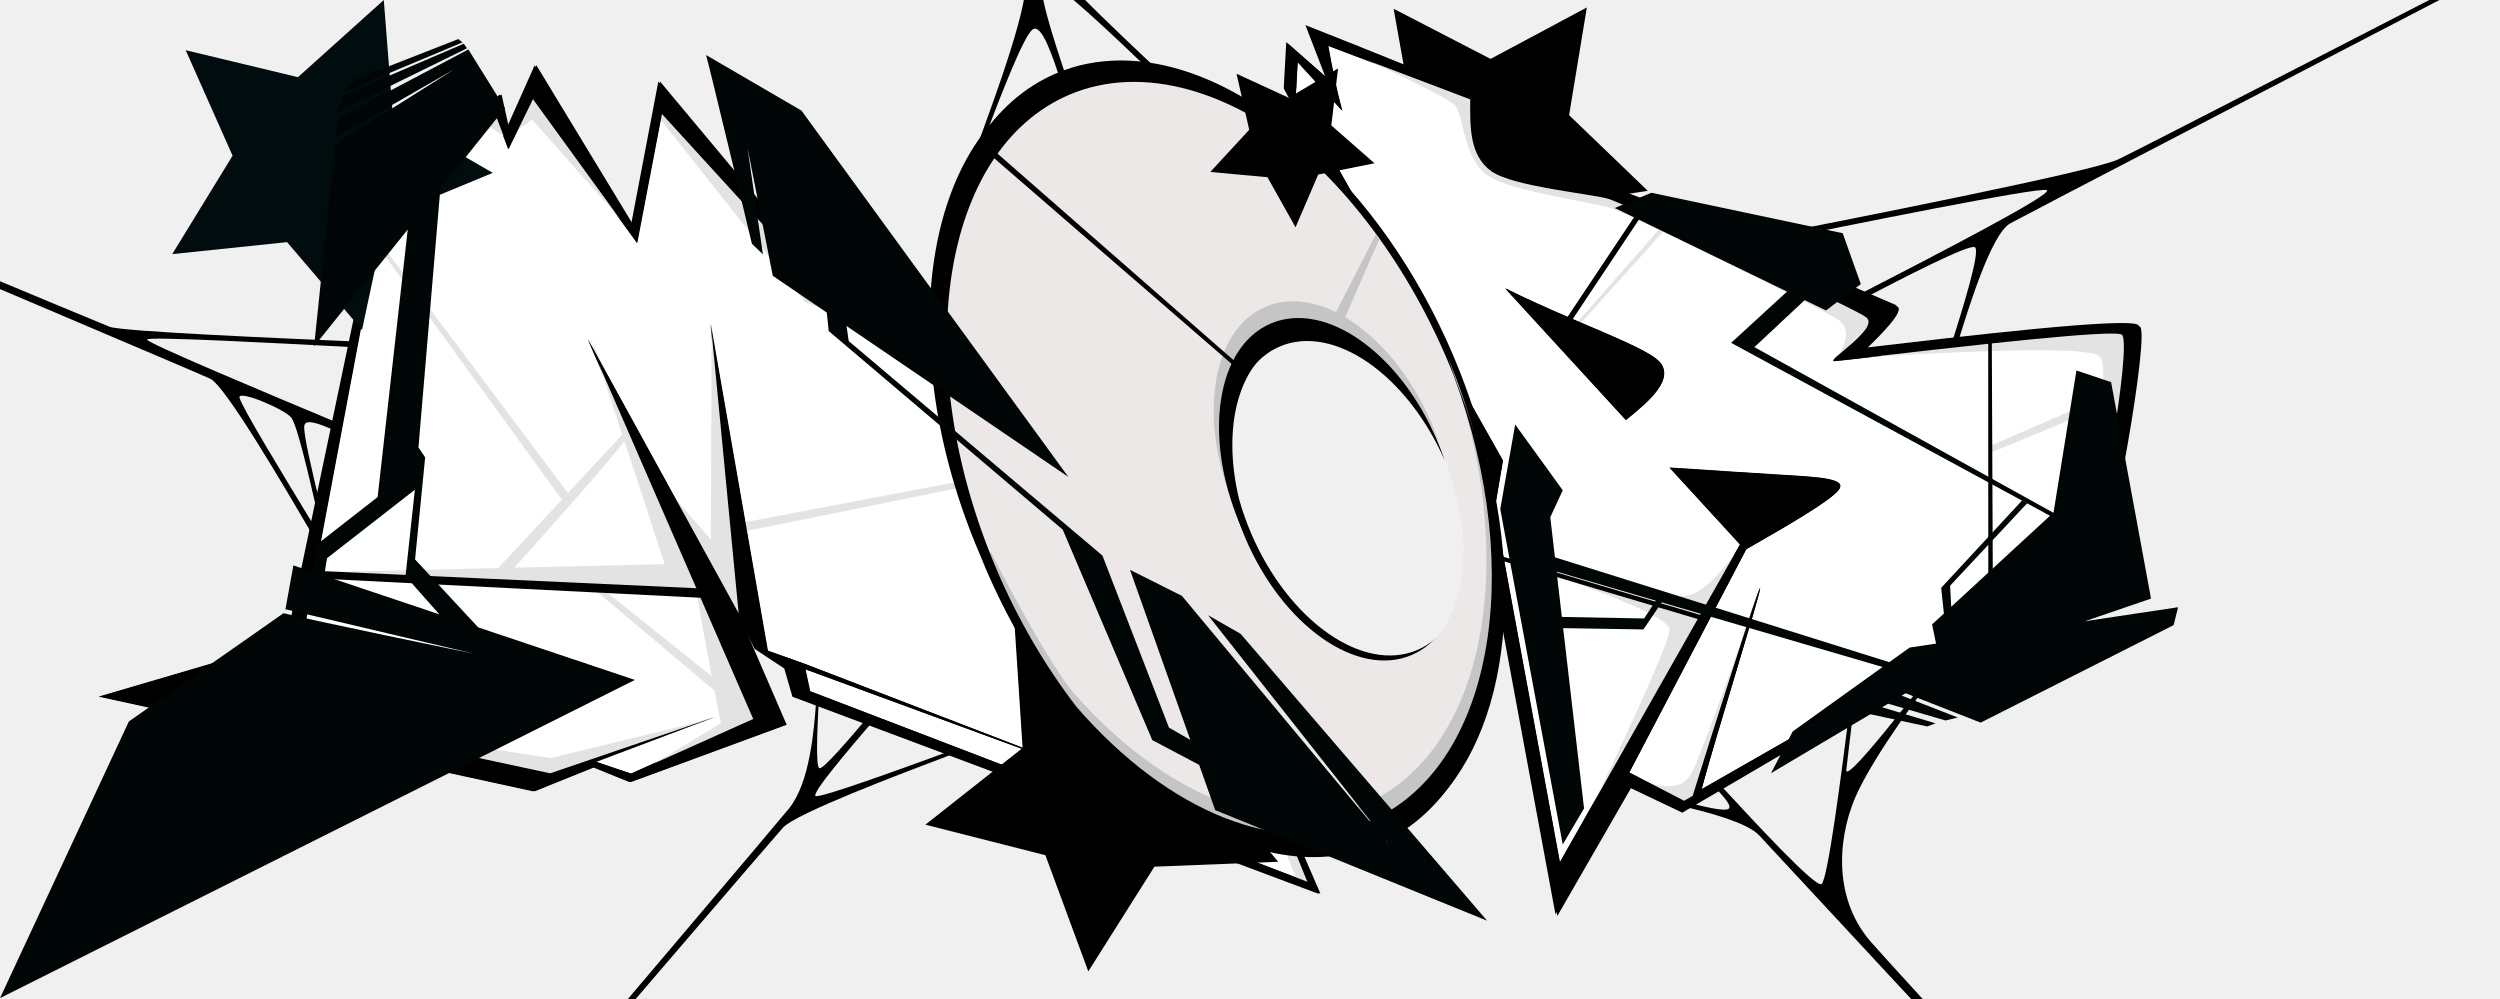
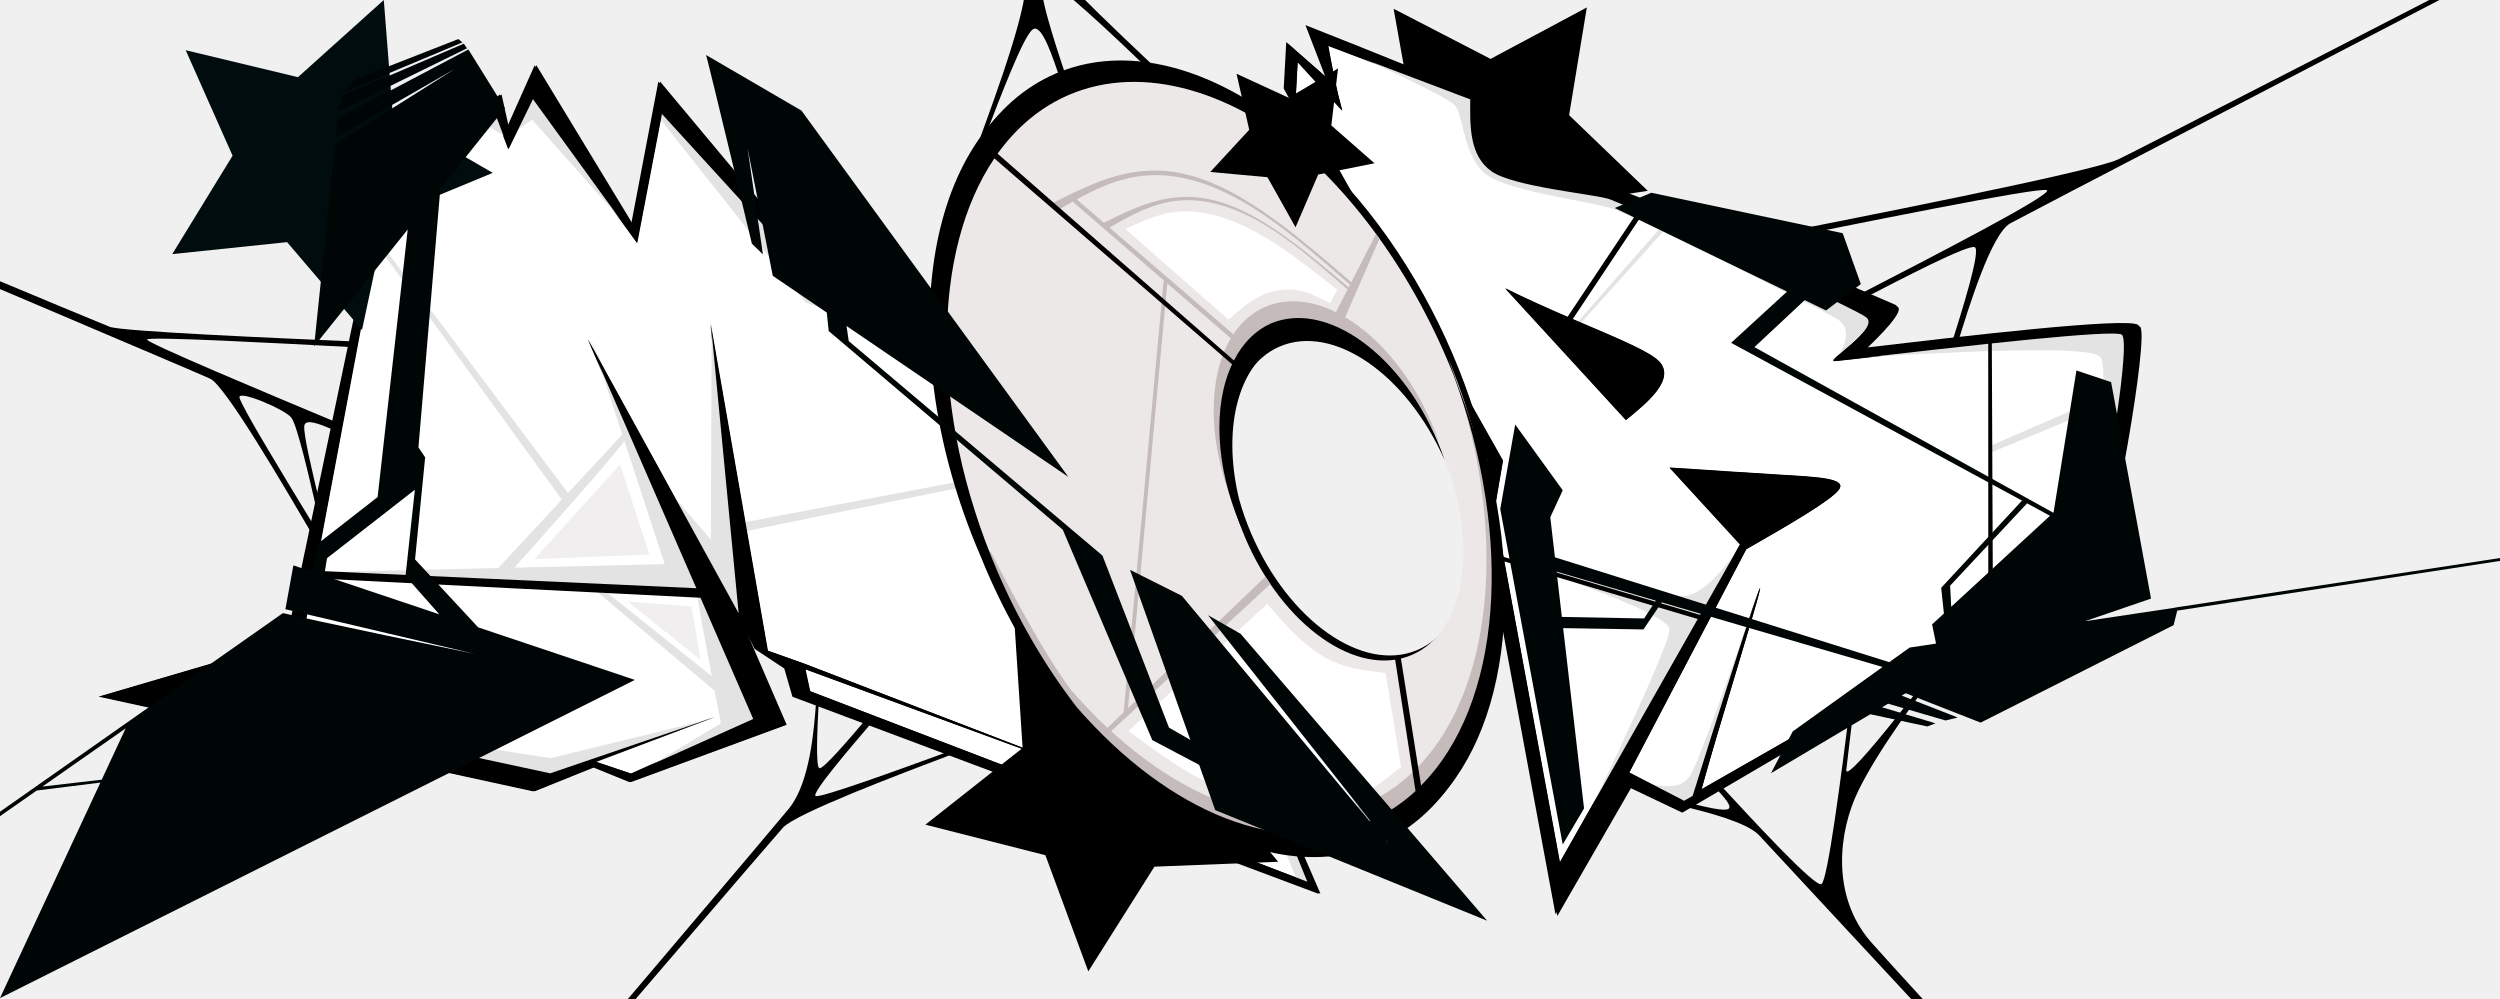
<svg xmlns="http://www.w3.org/2000/svg" width="1400.245" height="559.028" viewBox="0 0 370.482 147.909" version="1.1" id="svg5">
  <defs id="defs2" />
  <g id="letter_b_star" style="display:inline" transform="translate(0,-0.8535987)" type="layer">
    <path style="display:inline;fill:#000000;fill-opacity:1;stroke:none;stroke-opacity:1" id="path194095-7" transform="matrix(0.3956494,-0.04427716,0.04427716,0.3956494,46.76534,-36.06569)" d="m 388.113,140.028 33.791,22.563 37.743,-15.045 -11.017,39.109 25.972,31.247 -40.599,1.608 -21.692,34.356 -14.075,-38.116 -39.378,-10.014 31.901,-25.164 z" />
  </g>
  <g id="letter_b_shadow" style="display:inline" type="layer">
    <g id="g26254-5" transform="translate(-105.9193,128.5259)" style="display:inline;fill:#ffffff;fill-opacity:1;stroke:none" />
    <path id="path26873-2-5" style="display:inline;fill:#000000;fill-opacity:1;stroke:none;stroke-width:0.265px;stroke-linecap:butt;stroke-linejoin:miter;stroke-opacity:1" d="m 193.455,3.722 2.926,7.582 -5.768,-5.068 -0.376,6.877 30.18,55.105 -1.192,6.4 11.284,60.872 10.909,-18.94 7.611,3.625 c 21.096,-12.357 60.044,-35.171 61.831,-37.058 1.788,-1.887 7.418,-33.725 6.011,-34.955 -1.407,-1.23 -26.471,1.715 -40.662,3.383 1.989,-1.94 5.968,-5.818 4.644,-6.39 -1.324,-0.572 -37.488,-16.194 -42.27,-17.466 -2.636,-0.701 -6.299,-0.855 -9.797,-1.363 -0.126,-0.019 -0.247,-0.037 -0.372,-0.055 -2.712,-0.416 -5.3,-1.065 -7.196,-2.377 -4.419,-3.057 -2.259,-9.121 -2.894,-9.85 -0.635,-0.729 -16.268,-6.917 -24.869,-10.322 z" />
  </g>
  <g id="letter_b" style="display:inline" transform="translate(-58.19385,-25.78187)" type="layer">
    <g id="g26254" transform="translate(3.150499,-1.870462)" style="fill:#ffffff;fill-opacity:1;stroke:none">
      <path id="path16242" style="fill:#ffffff;fill-opacity:1;stroke:none;stroke-width:1px;stroke-linecap:butt;stroke-linejoin:miter;stroke-opacity:1" d="m 743.842,25.717 c 2.309,12.569 4.648,24.621 7.861,36.328 l -24.955,-27.211 -0.955,17.615 115.938,205.664 -4.646,27.158 36.527,197.799 100.922,-178.057 -39.432,-42.994 c 22.744,1.495 47.226,3.121 61.85,3.996 20.774,1.243 37.174,1.985 33.119,8.076 -4.055,6.091 -29.293,20.563 -52.055,33.615 l -65.549,125.113 30.699,15.885 c 1.402,-0.802 3.34,-1.917 4.779,-2.74 10.137,-32.801 38.369,-121.753 37.826,-116.207 -0.522,5.331 -24.293,80.997 -32.811,112.41 77.959,-44.592 201.37,-114.486 211.664,-125.361 10.852,-11.465 29.606,-124.812 23.732,-129.141 -5.874,-4.329 -156.326,14.668 -161.031,14.648 -4.706,-0.019 25.706,-18.284 17.803,-24.416 -7.903,-6.132 -135.109,-63.263 -143.787,-66.156 -8.678,-2.893 -53.866,-6.873 -66.102,-15.615 C 823.005,87.385 823.19,71.467 823.375,55.852 Z m 99.186,135.904 c 35.806,17.875 73.616,30.713 84.66,39.568 12.686,10.172 -5.247,24.53 -17.059,34.145 z" transform="matrix(0.2645833,0,0,0.2645833,55.04335,27.65233)" />
    </g>
    <path id="path6773" style="font-variation-settings:normal;display:inline;opacity:1;vector-effect:none;fill:#000000;fill-opacity:1;stroke:none;stroke-width:1px;stroke-linecap:butt;stroke-linejoin:miter;stroke-miterlimit:4;stroke-dasharray:none;stroke-dashoffset:0;stroke-opacity:1;-inkscape-stroke:none;stop-color:#000000;stop-opacity:1" d="m 1092.887,365.188 c 0,0 -3.285,1.209 -3.285,1.209 0,0 -56.756,75.383 -55.484,64.68 1.272,-10.702 2.303,-19.38 4.09,-34.421 0,0 -2.344,1.389 -2.344,1.389 -4.482,35.124 -12.145,95.17 -15.681,97.147 -3.535,1.978 -37.492,-34.789 -57.355,-56.296 0,0 -2.316,2.049 -2.316,2.049 4.906,5.288 9.886,10.657 7.567,12.112 -2.319,1.455 -12.078,-0.914 -21.692,-3.247 0,0 -2.383,2.107 -2.383,2.107 11.572,2.885 34.216,8.53 41.197,15.848 6.981,7.318 614.501,662.201 924.992,996.899 -295.098,-320.123 -840.073,-911.314 -862.496,-937.312 -22.422,-25.997 -17.815,-62.039 -6.842,-84.492 10.973,-22.453 31.821,-50.492 52.031,-77.673 z" transform="matrix(0.2645833,0,0,0.2645833,58.19385,25.78187)" />
    <path id="path7306" style="font-variation-settings:normal;display:inline;opacity:1;vector-effect:none;fill:#000000;fill-opacity:1;stroke:none;stroke-width:1px;stroke-linecap:butt;stroke-linejoin:miter;stroke-miterlimit:4;stroke-dasharray:none;stroke-dashoffset:0;stroke-opacity:1;-inkscape-stroke:none;stop-color:#000000;stop-opacity:1" d="m 2137.061,-400.004 c -320.182,165.071 -935.672,482.388 -950.75,489.319 -15.078,6.931 -145.754,32.604 -213.733,45.96 0,0 3.59,2.941 3.59,2.941 64.277,-13.044 165.773,-33.642 170.221,-31.706 4.447,1.936 -63.681,37.06 -106.826,59.303 0,0 3.068,1.957 3.068,1.957 23.213,-12.043 59.999,-31.128 63.457,-29.306 3.458,1.822 -6.932,34.807 -13.489,55.622 0,0 3.746,-1.367 3.746,-1.367 6.447,-20.949 18.945,-61.564 29.569,-67.615 10.624,-6.051 670.688,-348.484 1011.146,-525.11 z" transform="matrix(0.2645833,0,0,0.2645833,58.19385,25.78187)" />
    <path id="path11160" style="font-variation-settings:normal;opacity:1;vector-effect:none;fill:#e3e3e3;fill-opacity:1;stroke:none;stroke-width:1px;stroke-linecap:butt;stroke-linejoin:miter;stroke-miterlimit:4;stroke-dasharray:none;stroke-dashoffset:0;stroke-opacity:1;-inkscape-stroke:none;stop-color:#000000;stop-opacity:1" d="m 745.811,24.387 c 23.389,10.844 64.379,29.615 69.119,34.67 4.74,5.055 4.741,29.961 18.227,39.232 13.485,9.271 58.644,14.564 70.33,18.717 3.079,1.094 12.88,5.63 25.547,11.686 l -44.984,51.166 1.572,0.934 45.801,-50.947 c 35.613,17.074 92.124,45.269 97.986,49.127 8.13,5.35 3.429,14.49 0.533,20.121 l 24.312,-23.127 -151.969,-67.75 -46.029,-7.047 -24.281,-9.045 -6.5,-16.369 -0.019,-20.607 C 798.291,44.655 747.657,25.1 745.811,24.387 Z m 449.076,160.814 -57.33,1.771 -102.207,13.545 c 50.243,-2.883 132.741,-7.619 140.574,-0.98 2.249,1.906 2.623,10.823 1.691,22.9 l -63.375,27.488 0.842,3.576 62.051,-25.703 c -3.029,30.197 -12.789,74.776 -22.141,84.883 -13.918,15.042 -133.018,89.5 -205.342,134.713 L 1174.117,313.164 Z M 975.756,304.637 c -8.474,11.6 -20.851,28.544 -32.939,29.275 -9.4,0.569 -62.524,-11.79 -85.854,-17.299 l -16.174,-4.801 c 2.794,0.96 5.948,2.049 9.021,3.109 -2.564,-0.607 -4.147,-0.98 -4.139,-0.963 0.015,0.031 4.196,1.292 10.752,3.25 33.902,11.782 77.311,27.667 78.641,35.102 1.547,8.647 -60.832,135.609 -61.537,137.043 -0.705,1.434 55.417,-94.884 83.479,-143.043 l -3.25,-0.965 z m 9.475,26.043 c -0.02,-0.015 -32.363,93.798 -38.4,103.479 -6.037,9.681 -19.408,5.827 -28.549,3.191 l 22.904,13.996 7.896,-3.598 c 12.202,-39.491 36.169,-117.053 36.148,-117.068 z" transform="matrix(0.2645833,0,0,0.2645833,58.19385,25.78187)" />
    <path id="path26873-2" style="display:inline;fill:#000000;fill-opacity:1;stroke:none;stroke-width:1px;stroke-linecap:butt;stroke-linejoin:miter;stroke-opacity:1" d="m 732.201,15.035 11.059,28.658 -21.799,-19.156 -1.422,25.99 114.066,208.271 -4.506,24.189 42.648,230.068 41.23,-71.584 28.768,13.701 c 79.733,-46.704 226.936,-132.93 233.693,-140.062 6.757,-7.133 28.037,-127.466 22.719,-132.115 -5.318,-4.649 -100.048,6.482 -153.684,12.785 7.519,-7.33 22.556,-21.99 17.551,-24.152 -5.005,-2.162 -141.688,-61.205 -159.76,-66.012 -18.071,-4.806 -48.929,-2.788 -65.631,-14.344 -16.702,-11.556 -8.538,-34.473 -10.939,-37.227 -2.401,-2.754 -61.487,-26.143 -93.994,-39.012 z m 11.754,10.486 79.533,30.135 c -0.185,15.616 -0.37,31.533 11.865,40.275 12.235,8.742 57.424,12.722 66.102,15.615 1.583,0.528 7.974,3.264 16,6.762 l -39.436,59.107 c -11.186,-4.827 -23.102,-10.111 -34.879,-15.99 l 67.602,73.713 c 11.812,-9.615 29.744,-23.973 17.059,-34.145 -7.1,-5.693 -25.302,-13.058 -46.881,-22.322 l 39.334,-59.143 c 37.483,16.412 118.693,53.289 124.988,58.174 7.903,6.132 -22.509,24.397 -17.803,24.416 2.478,0.01 45.251,-5.217 86.16,-9.57 l 0.053,156.836 c -45.517,27.045 -111.902,64.745 -160.578,92.588 8.518,-31.413 32.289,-107.079 32.811,-112.41 0.543,-5.546 -27.69,83.406 -37.826,116.207 -1.439,0.823 -3.377,1.938 -4.779,2.74 L 912.58,432.625 978.129,307.512 c 22.762,-13.052 48,-27.524 52.055,-33.615 4.055,-6.091 -12.345,-6.833 -33.119,-8.076 -14.623,-0.875 -39.106,-2.501 -61.85,-3.996 l 39.432,42.994 -22.432,39.576 -110.064,-32.5 -4.953,-26.818 4.646,-27.158 -115.938,-205.664 0.955,-17.615 24.955,27.211 c -3.213,-11.707 -5.553,-23.759 -7.861,-36.328 z M 1183.246,186.834 c 2.853,0.031 4.674,0.231 5.225,0.637 5.874,4.329 -12.88,117.676 -23.732,129.141 -3.738,3.949 -22.495,15.735 -48.473,31.211 l -0.65,-155.482 c 28.766,-3.044 56.343,-5.627 67.631,-5.506 z M 842.627,314.475 950.896,346.721 873.725,482.875 Z" transform="matrix(0.2645833,0,0,0.2645833,58.19385,25.78187)" />
  </g>
  <g id="letter_b_over" style="display:inline" transform="translate(0,-0.853599)" type="layer">
-     <path id="path30102" style="fill:#000506;fill-opacity:1;stroke:none;stroke-width:1px;stroke-linecap:butt;stroke-linejoin:miter;stroke-opacity:1" d="m 924.902,107.961 -20.488,8.537 96.506,46.814 -31.322,28.713 162.912,88.355 -45.258,48.854 1.521,14.396 -6.619,6.098 2.223,10.75 -14.811,2.227 -11.387,8.168 -187.264,-58.723 -2.602,-22.445 6.971,-15.107 -26.623,-36.826 -8.371,47.355 34.994,187.863 11.938,-20.209 -11.705,-100.965 44.969,0.725 10.258,-15.143 123.672,36.176 -50.312,36.094 -12.16,23.393 55.623,-33.016 31.895,6.842 4.65,-1.75 -29.961,-9 3.367,-1.998 32.172,9.395 6.834,-1.666 -31.392,-12.248 2.262,-1.342 41.961,16.465 108.08,-54.604 2.523,-10.037 -52.213,7.848 37.037,-12.674 -22.357,-121.248 -19.418,-6.516 -12.811,79.525 -0.152,0.141 -167.416,-92.752 28.176,-26.32 11.951,5.799 19.494,-14.797 -10.158,-28.488 z m 210.453,173.963 12.834,6.961 -55.311,50.963 -0.627,-11.797 z m -263.508,38.246 55.574,16.256 -6.553,9.969 -46.08,-0.854 z" transform="matrix(0.2645833,0,0,0.2645833,0,0.8535987)" />
+     <path id="path30102" style="fill:#000506;fill-opacity:1;stroke:none;stroke-width:1px;stroke-linecap:butt;stroke-linejoin:miter;stroke-opacity:1" d="m 924.902,107.961 -20.488,8.537 96.506,46.814 -31.322,28.713 162.912,88.355 -45.258,48.854 1.521,14.396 -6.619,6.098 2.223,10.75 -14.811,2.227 -11.387,8.168 -187.264,-58.723 -2.602,-22.445 6.971,-15.107 -26.623,-36.826 -8.371,47.355 34.994,187.863 11.938,-20.209 -11.705,-100.965 44.969,0.725 10.258,-15.143 123.672,36.176 -50.312,36.094 -12.16,23.393 55.623,-33.016 31.895,6.842 4.65,-1.75 -29.961,-9 3.367,-1.998 32.172,9.395 6.834,-1.666 -31.392,-12.248 2.262,-1.342 41.961,16.465 108.08,-54.604 2.043,-8.127 1215.859,-187.293 -1216.986,185.566 v 0.059 l -50.602,7.605 37.037,-12.674 -22.357,-121.248 -19.418,-6.516 -12.811,79.525 -0.152,0.141 -167.416,-92.752 28.176,-26.32 11.951,5.799 19.494,-14.797 -10.158,-28.488 z m 210.453,173.963 12.834,6.961 -55.311,50.963 -0.627,-11.797 z m -263.508,38.246 55.574,16.256 -6.553,9.969 -46.08,-0.854 z" transform="matrix(0.2645833,0,0,0.2645833,0,0.853599)" />
  </g>
  <g id="letter_m_shadow" type="layer" style="display:inline">
    <path id="path16535-3" style="display:inline;fill:#000000;fill-opacity:1;stroke:none;stroke-width:1.707px;stroke-linecap:butt;stroke-linejoin:miter;stroke-opacity:1" d="M 300.398,36.5 284.965,71.088 280.922,52.885 215.783,98.453 161.133,359.25 56.131,390.104 l 243.463,53.053 33.453,-13.48 20.449,8.322 87.121,-32.066 -24.902,-57.582 7.963,15.045 16.543,10.943 4.574,15.826 294.777,110.412 -5.758,-6.549 c 0,0 -36.942,-87.736 -55.287,-131.582 l -19.061,-9.883 -17.559,-52.982 -0.996,-0.533 -68.293,-55.543 -44.816,-46.121 -4.922,-4.225 -0.223,-2.57 -21.678,-18.66 -35.145,-11.137 -96.158,-115.158 -15.227,79.936 z" transform="scale(0.2645833)" />
  </g>
  <g id="letter_m" style="display:inline" transform="translate(-58.19385,-25.78187)" type="layer">
    <path id="path16535" style="fill:#ffffff;fill-opacity:1;stroke:none;stroke-width:0.452px;stroke-linecap:butt;stroke-linejoin:miter;stroke-opacity:1" d="m 137.106,40.462 -3.61,7.412 -2.288,-6.06 -15.969,13.418 -12.613,67.08 -16.068,6.64 53.105,11.417 5.891,-2.012 18.573,-6.345 -17.649,6.657 5.194,1.755 18.078,-8.108 -24.49,-56.293 22.328,40.626 -4.12,-42.872 8.463,48.425 5.41,1.922 43.518,16.755 -43.356,-15.927 0.699,3.255 73.827,28.294 -14.56,-34.8 -5.043,-2.615 -4.646,-14.018 -0.264,-0.141 -39.651,-32.249 -7.456,-3.534 -24.183,-26.482 -3.655,19.109 z" />
    <path id="path4717" style="font-variation-settings:normal;display:inline;opacity:1;vector-effect:none;fill:#000000;fill-opacity:1;stroke:none;stroke-width:1px;stroke-linecap:butt;stroke-linejoin:miter;stroke-miterlimit:4;stroke-dasharray:none;stroke-dashoffset:0;stroke-opacity:1;-inkscape-stroke:none;stop-color:#000000;stop-opacity:1" d="m -775.854,-166.734 c 300.419,127.176 885.197,374.729 893.672,378.888 8.475,4.159 40.869,59.48 57.512,87.901 0,0 -0.225,-6.836 -0.225,-6.836 -15.681,-25.766 -40.251,-66.138 -40.986,-70.592 -0.735,-4.454 25.847,6.798 29.145,11.415 3.298,4.617 9.818,32.904 13.902,50.616 0,0 1.611,-4.287 1.611,-4.287 -3.822,-15.946 -9.08,-37.885 -8.315,-42.033 0.765,-4.147 9.394,-0.494 15.666,2.162 0,0 1.648,-4.252 1.648,-4.252 C 149.118,220.081 81.929,191.984 82.369,190.159 c 0.439,-1.825 73.461,2.061 115.475,4.296 0,0 0.518,-3.213 0.518,-3.213 -43.904,-1.883 -129.763,-5.565 -136.962,-8.21 -7.199,-2.645 -556.418,-232.324 -837.253,-349.767 z" transform="matrix(0.2645833,0,0,0.2645833,58.19385,25.78187)" />
    <path style="fill:#e3e3e3;fill-opacity:1;stroke:none;stroke-width:0.265px;stroke-linecap:butt;stroke-linejoin:miter;stroke-opacity:1" d="m 156.831,41.167 25.238,28.714 7.485,2.617 38.952,33.053 4.185,13.693 5.373,2.632 15.214,35.617 -2.826,-1.192 -14.106,-34.067 -6.725,-3.038 -6.231,-15.793 -36.418,-29.606 -9.404,-3.185 -22.024,-27.798 z" id="path1143" />
    <path id="path2383" style="fill:#e3e3e3;fill-opacity:1;stroke:none;stroke-width:1px;stroke-linecap:butt;stroke-linejoin:miter;stroke-opacity:1" d="m 210.531,132.58 -1.133,2.182 105.289,145.066 -35.604,38.32 -102.387,2.389 153.893,7.717 69.633,58.59 c 1.984,10.352 3.529,18.305 3.529,18.305 l -50.084,30.164 72.039,-30.025 -32.51,-72.484 c 0,0 -2.257,-2.543 -2.65,0 -0.23,1.488 4.312,25.885 8.135,45.969 l -62.898,-50.258 64.031,3.211 c 0,0 -62.434,-126.397 -68.996,-141.756 2.033,5.761 9.587,28.641 17.725,53.418 l -30.434,32.758 z m 120.287,57.389 c -0.403,-1.141 -0.663,-1.836 -0.592,-1.51 0.043,0.197 0.275,0.768 0.592,1.51 z m 67.791,-6.719 -0.469,118.943 -28.812,-33.172 49.291,85.637 -6.541,-56.027 179.242,-36.375 -2.564,-2.361 -177.268,33.682 z m -48.904,63.672 c 11.024,33.58 22.602,69.053 22.602,69.053 l -84.215,1.965 c 11.147,-12.437 56.566,-63.243 61.613,-71.018 z m -240.42,146.793 194.354,44.52 93.816,-35.379 -89.102,21.771 z" transform="matrix(0.2645833,0,0,0.2645833,58.19385,25.78187)" />
    <path style="font-variation-settings:normal;opacity:1;vector-effect:none;fill:#e3e3e3;fill-opacity:1;stroke:none;stroke-width:0.265px;stroke-linecap:butt;stroke-linejoin:miter;stroke-miterlimit:4;stroke-dasharray:none;stroke-dashoffset:0;stroke-opacity:1;-inkscape-stroke:none;stop-color:#000000;stop-opacity:1" d="m 128.78,43.344 3.047,-2.465 1.7,5.445 z" id="path3950" />
    <path style="font-variation-settings:normal;opacity:1;vector-effect:none;fill:#e3e3e3;fill-opacity:1;stroke:none;stroke-width:0.265px;stroke-linecap:butt;stroke-linejoin:miter;stroke-miterlimit:4;stroke-dasharray:none;stroke-dashoffset:0;stroke-opacity:1;-inkscape-stroke:none;stop-color:#000000;stop-opacity:1" d="m 137.635,38.966 14.741,21.789 -15.313,-17.226 -3.102,2.13 z" id="path4065" />
    <path style="display:inline;fill:#000000;fill-opacity:1;stroke:none;stroke-width:0.265px;stroke-linecap:butt;stroke-linejoin:miter;stroke-opacity:1" d="m 46.183,85.684 57.816,2.909 -0.121,-1.391 -58.813,-2.691 z" id="path43371" transform="translate(58.19385,25.78187)" />
    <path id="path200381-0" style="font-variation-settings:normal;display:inline;vector-effect:none;fill:#000000;fill-opacity:1;stroke:none;stroke-width:1px;stroke-linecap:butt;stroke-linejoin:miter;stroke-miterlimit:4;stroke-dasharray:none;stroke-dashoffset:0;stroke-opacity:1;-inkscape-stroke:none;stop-color:#000000" d="M 299.445,36.584 284.012,71.172 279.969,52.969 214.83,98.537 160.18,359.334 55.178,390.188 l 243.463,53.053 33.453,-13.48 20.449,8.322 87.121,-32.066 -24.902,-57.582 7.963,15.045 16.543,10.943 4.574,15.826 294.777,110.412 -0.396,-0.895 1.285,0.586 -60.18,-138.602 -3.662,-1.781 -1.373,-1.131 0.57,0.742 -15.225,-7.4 -15.234,-53.965 -147.561,-123.5 -2.486,-0.771 L 464.883,160.875 368.725,45.717 353.498,125.652 Z m -0.939,18.953 58.449,80.537 13.814,-72.223 91.4,100.092 2.465,0.789 -2.723,-0.844 27.953,13.248 151.641,123.031 17.58,52.492 17.094,8.633 1.215,1.584 42.146,99.717 12.697,31.279 -278.406,-106.701 -2.641,-12.303 163.863,60.195 -164.479,-63.326 -20.445,-7.266 -31.986,-183.023 15.57,162.037 -84.389,-153.549 92.562,212.76 -68.324,30.646 -19.633,-6.633 66.703,-25.16 -70.197,23.98 -22.268,7.605 -200.713,-43.15 60.73,-25.094 47.67,-253.531 60.355,-50.713 8.65,22.904 z" transform="matrix(0.2645833,0,0,0.2645833,58.19385,25.78187)" />
    <path id="path16161" style="font-variation-settings:normal;opacity:1;vector-effect:none;fill:#000000;fill-opacity:1;stroke:none;stroke-width:1px;stroke-linecap:butt;stroke-linejoin:miter;stroke-miterlimit:4;stroke-dasharray:none;stroke-dashoffset:0;stroke-opacity:1;-inkscape-stroke:none;stop-color:#000000;stop-opacity:1" d="m 457.102,393.098 c -1.175,15.596 -3.397,45.079 -15.129,59.667 C 430.241,467.353 28.257,940.5 -184.402,1190.807 25.132,945.947 431.192,471.429 438.617,463.479 c 7.425,-7.95 64.871,-29.697 94.514,-40.919 0,0 -2.119,-1.496 -2.119,-1.496 -27.466,10.003 -71.32,25.973 -74.123,24.794 -2.804,-1.18 18.856,-26.491 32.422,-42.344 0,0 -3.656,-1.385 -3.656,-1.385 -9.755,11.482 -24.487,28.821 -26.702,28.142 -2.215,-0.679 -1.14,-22.212 -0.429,-36.47 0,0 -1.422,-0.703 -1.422,-0.703 z" transform="matrix(0.2645833,0,0,0.2645833,58.19385,25.78187)" />
  </g>
+   <g id="letter_m_pieces" type="layer" style="display:inline">
+     <path id="path41790" style="font-variation-settings:normal;opacity:1;vector-effect:none;fill:#f0eeee;fill-opacity:1;stroke:none;stroke-width:1px;stroke-linecap:butt;stroke-linejoin:miter;stroke-miterlimit:4;stroke-dasharray:none;stroke-dashoffset:0;stroke-opacity:1;-inkscape-stroke:none;stop-color:#000000;stop-opacity:1" d="m 347.297,260.211 -47.965,52.93 64.42,-2.561 z m 4.42,76.76 40.613,32.602 -5.027,-29.854 z" transform="scale(0.2645833)" />
+   </g>
  <g id="letter_m_star" style="display:inline" transform="translate(-58.19385,-25.78187)" type="layer">
    <path style="fill:#000c0d;fill-opacity:1;stroke:none;stroke-opacity:1" id="path194095-7-3-6" transform="matrix(0.3950514,-0.145542,0.145542,0.3950514,-87.98974,34.39139)" d="m 388.113,140.028 33.791,22.563 37.743,-15.045 -11.017,39.109 25.972,31.247 -40.599,1.608 -21.692,34.356 -14.075,-38.116 -39.378,-10.014 31.901,-25.164 z" />
  </g>
  <g id="letter_o_star" style="display:inline" transform="translate(-58.19385,-25.78187)" type="layer">
    <path style="display:inline;fill:#000000;fill-opacity:1;stroke:none;stroke-opacity:1" id="path194095" d="m 388.113,140.028 33.791,22.563 37.743,-15.045 -11.017,39.109 25.972,31.247 -40.599,1.608 -21.692,34.356 -14.075,-38.116 -39.378,-10.014 31.901,-25.164 z" transform="matrix(0.4516951,0,0,0.4516951,33.2326,55.06394)" />
  </g>
  <g id="letter_o_shadow" type="layer" style="display:inline">
    <path id="path39162-6" style="display:inline;fill:#000000;fill-opacity:1;stroke:none;stroke-width:0.379;stroke-opacity:1" d="m 166.024,8.96 c -3.366,0.011 -6.564,0.653 -9.514,1.912 -19.056,8.127 -23.876,39.639 -10.765,70.383 0.056,0.13 0.115,0.258 0.171,0.388 a 60.519,37.512 66.904 0 0 0.718,1.753 60.519,37.512 66.904 0 0 58.245,40.953 60.519,37.512 66.904 0 0 15.973,-54.375 60.519,37.512 66.904 0 0 -5.536,-17.396 60.519,37.512 66.904 0 0 -21.921,-31.118 c 0.897,0.72 1.79,1.474 2.676,2.269 -9.363,-9.3 -19.797,-14.544 -29.372,-14.761 -0.226,-0.005 -0.451,-0.007 -0.675,-0.006 z m 27.702,40.852 a 25.61,15.874 66.904 0 1 20.975,17.644 25.61,15.874 66.904 0 0 -1.118,-2.931 25.61,15.874 66.904 0 0 -0.598,-1.284 25.61,15.874 66.904 0 1 1.608,3.3 25.61,15.874 66.904 0 1 -4.556,29.784 25.61,15.874 66.904 0 1 -24.647,-17.331 25.61,15.874 66.904 0 1 -1.768,-5.031 25.61,15.874 66.904 0 1 -0.001,-0.003 25.61,15.874 66.904 0 1 6.653,-23.36 25.61,15.874 66.904 0 1 3.453,-0.788 z" />
  </g>
  <g id="letter_o" style="display:inline" transform="translate(-58.19385,-25.78187)" type="layer">
    <path id="path39162" style="fill:#ece8e8;fill-opacity:1;stroke:none;stroke-width:0.379;stroke-opacity:1" d="M 214.424,38.148 A 60.519,37.512 66.904 0 1 272.669,79.102 60.519,37.512 66.904 0 1 261.904,149.485 60.519,37.512 66.904 0 1 203.659,108.531 60.519,37.512 66.904 0 1 214.424,38.148 Z m 32.875,37.588 a 25.61,15.874 66.904 0 0 -4.555,29.783 25.61,15.874 66.904 0 0 24.647,17.331 25.61,15.874 66.904 0 0 4.556,-29.784 25.61,15.874 66.904 0 0 -24.647,-17.33 z" />
-     <path id="path9486" style="font-variation-settings:normal;opacity:1;vector-effect:none;fill:#c5c5c5;fill-opacity:1;stroke:none;stroke-width:1px;stroke-linecap:butt;stroke-linejoin:miter;stroke-miterlimit:4;stroke-dasharray:none;stroke-dashoffset:0;stroke-opacity:1;-inkscape-stroke:none;stop-color:#000000;stop-opacity:1" d="m 770.662,131.146 -22.395,43.705 c -7.129,-3.514 -14.364,-5.61 -21.445,-6.035 -1.935,-0.116 -3.841,-0.106 -5.713,0.031 -4.323,0.316 -8.445,1.306 -12.301,2.951 -30.477,12.997 -38.186,63.393 -17.219,112.564 0.313,0.687 0.631,1.371 0.953,2.053 -15.734,-46.136 -6.582,-89.816 21.32,-101.75 30.039,-12.764 71.061,15.543 92.324,63.709 -1.263,-3.735 -2.674,-7.435 -4.225,-11.08 -11.416,-26.769 -29.331,-48.234 -48.504,-59.625 l 19.252,-44.09 z m 40.494,69.6 c 41.554,111.865 21.008,220.715 -47.15,249.787 -48.614,20.728 -111.796,-3.888 -163.92,-63.865 -17.593,-22.795 -44.824,-76.992 -44.824,-76.992 l -9.695,-9.15 c 0,0 0.435,0.974 0.646,1.465 0.883,2.217 1.787,4.426 2.713,6.627 49.555,116.201 148.114,185.5 220.139,154.783 71.209,-30.375 89.946,-147.295 42.092,-262.654 z" transform="matrix(0.2645833,0,0,0.2645833,58.19385,25.78187)" />
-     <path style="display:inline;fill:#000000;fill-opacity:1;stroke:none;stroke-width:0.265px;stroke-linecap:butt;stroke-linejoin:miter;stroke-opacity:1" d="m 205.447,48.047 35.844,31.367 -0.175,0.642 -36.271,-31.412 z" id="path39445" transform="translate(1.3125e-6)" />
+     <path id="path14132" style="font-variation-settings:normal;opacity:1;vector-effect:none;fill:#c5bbbb;fill-opacity:1;stroke:none;stroke-width:1px;stroke-linecap:butt;stroke-linejoin:miter;stroke-miterlimit:4;stroke-dasharray:none;stroke-dashoffset:0;stroke-opacity:1;-inkscape-stroke:none;stop-color:#000000;stop-opacity:1" d="M 647.664,95.529 C 626.132,95.252 607.808,104.544 588.523,114.322 l 3.6,3.594 c 2.937,-1.699 5.827,-3.369 8.695,-4.977 l 50.963,44.057 -22.43,241.98 -10.678,10.219 1.83,2.049 91.068,-84.172 -2.789,-4.107 -76.98,73.666 21.979,-237.906 36.926,31.924 1.545,-2.166 -70.84,-61.035 c 18.703,-10.676 35.273,-19.639 60.336,-13.166 25.689,6.635 48.403,26.405 74.543,49.158 l 0.465,-1.285 c -26.374,-22.313 -51.068,-43.205 -75.832,-49.729 -24.264,-6.391 -42.904,2.516 -62.637,12.33 l -15.176,-13.076 c 19.217,-10.554 37.842,-17.812 64.268,-10.859 31.408,8.264 59.287,32.752 91.367,60.932 l 0.568,-1.602 c -32.246,-27.792 -62.439,-53.813 -92.717,-61.937 -6.623,-1.777 -12.905,-2.606 -18.934,-2.684 z" transform="matrix(0.2645833,0,0,0.2645833,58.19385,25.78187)" />
+     <path id="path9486" style="font-variation-settings:normal;opacity:1;vector-effect:none;fill:#c5bbbb;fill-opacity:1;stroke:none;stroke-width:1px;stroke-linecap:butt;stroke-linejoin:miter;stroke-miterlimit:4;stroke-dasharray:none;stroke-dashoffset:0;stroke-opacity:1;-inkscape-stroke:none;stop-color:#000000;stop-opacity:1" d="m 770.662,131.146 -22.395,43.705 c -7.129,-3.514 -14.364,-5.61 -21.445,-6.035 -1.935,-0.116 -3.841,-0.106 -5.713,0.031 -4.323,0.316 -8.445,1.306 -12.301,2.951 -30.477,12.997 -38.186,63.393 -17.219,112.564 0.313,0.687 0.631,1.371 0.953,2.053 -15.734,-46.136 -6.582,-89.816 21.32,-101.75 30.039,-12.764 71.061,15.543 92.324,63.709 -1.263,-3.735 -2.674,-7.435 -4.225,-11.08 -11.416,-26.769 -29.331,-48.234 -48.504,-59.625 l 19.252,-44.09 z m 40.494,69.6 c 41.554,111.865 21.008,220.715 -47.15,249.787 -48.614,20.728 -111.796,-3.888 -163.92,-63.865 -17.593,-22.795 -44.824,-76.992 -44.824,-76.992 l -9.695,-9.15 c 0,0 0.435,0.974 0.646,1.465 0.883,2.217 1.787,4.426 2.713,6.627 49.555,116.201 148.114,185.5 220.139,154.783 71.209,-30.375 89.946,-147.295 42.092,-262.654 z" transform="matrix(0.2645833,0,0,0.2645833,58.19385,25.78187)" />
+     <path id="path39445" style="display:inline;fill:#000000;fill-opacity:1;stroke:none;stroke-width:1px;stroke-linecap:butt;stroke-linejoin:miter;stroke-opacity:1" d="m 625.189,36.672 c -12.723,0.043 -24.808,2.47 -35.959,7.225 -72.024,30.716 -90.239,149.815 -40.686,266.016 0.21,0.492 0.435,0.974 0.646,1.465 a 228.735,141.776 66.904 0 0 2.713,6.627 228.735,141.776 66.904 0 0 220.139,154.783 228.735,141.776 66.904 0 0 42.092,-262.654 228.735,141.776 66.904 0 1 -18.197,229.816 l -11.42,-71.982 -3.207,0.812 11.521,74.32 A 228.735,141.776 66.904 0 1 766.984,459.92 228.735,141.776 66.904 0 1 603.064,396.055 C 585.471,373.259 570.205,347.114 558.24,319.062 520.458,230.464 522.113,140.228 556.938,88.721 L 690.094,204.033 a 96.792,59.994 66.904 0 0 4.475,89.717 96.792,59.994 66.904 0 0 0.953,2.053 96.792,59.994 66.904 0 1 21.32,-101.75 96.792,59.994 66.904 0 1 92.324,63.709 96.792,59.994 66.904 0 0 -4.225,-11.08 96.792,59.994 66.904 0 0 -75.141,-68.479 96.792,59.994 66.904 0 0 -5.713,0.031 96.792,59.994 66.904 0 0 -12.301,2.951 96.792,59.994 66.904 0 0 -20.658,20.738 L 558.75,86.078 C 569.336,71.314 582.765,59.94 598.93,53.047 639.873,35.644 691.645,50.247 738.754,92.486 703.365,57.335 663.932,37.517 627.742,36.695 c -0.854,-0.018 -1.705,-0.026 -2.553,-0.023 z" transform="matrix(0.2645833,0,0,0.2645833,58.19385,25.78187)" />
    <path id="path6124" style="font-variation-settings:normal;display:inline;opacity:1;vector-effect:none;fill:#000000;fill-opacity:1;stroke:none;stroke-width:1px;stroke-linecap:butt;stroke-linejoin:miter;stroke-miterlimit:4;stroke-dasharray:none;stroke-dashoffset:0;stroke-opacity:1;-inkscape-stroke:none;stop-color:#000000;stop-opacity:1" d="m 305.201,-839.355 c 91.055,278.843 265.621,813.43 268.972,826.125 3.351,12.695 -16.114,65.691 -26.267,93.334 0,0 3.396,-2.402 3.396,-2.402 9.592,-25.09 21.993,-57.525 27.087,-61.188 5.094,-3.663 11.313,15.381 16.124,30.114 0,0 3.383,-1.349 3.383,-1.349 -8.14,-24.452 -18.602,-55.878 -12.662,-56.146 5.94,-0.268 37.761,30.193 62.521,53.895 0,0 5.027,0.151 5.027,0.151 -27.102,-25.468 -78.686,-73.942 -84.283,-88.152 C 562.903,-59.185 393.96,-570.646 305.201,-839.355 Z" transform="matrix(0.2645833,0,0,0.2645833,58.19385,25.78187)" />
-     <path id="path39162-0" style="display:inline;fill:#000000;fill-opacity:1;stroke:none;stroke-width:0.379;stroke-opacity:1" d="m 223.609,35.485 c -3.366,0.011 -6.564,0.653 -9.514,1.912 -19.056,8.127 -23.876,39.639 -10.765,70.383 0.056,0.13 0.115,0.258 0.171,0.388 a 60.519,37.512 66.904 0 0 0.718,1.753 60.519,37.512 66.904 0 0 58.245,40.953 60.519,37.512 66.904 0 0 11.137,-69.494 60.519,37.512 66.904 0 1 -12.475,66.09 60.519,37.512 66.904 0 1 -43.37,-16.898 c -4.655,-6.031 -8.694,-12.949 -11.86,-20.371 -13.111,-30.745 -8.291,-62.257 10.766,-70.383 10.833,-4.605 24.531,-0.741 36.995,10.435 -9.363,-9.3 -19.797,-14.544 -29.372,-14.761 -0.226,-0.005 -0.451,-0.007 -0.675,-0.006 z m 27.678,37.447 a 25.61,15.874 66.904 0 0 -1.512,0.008 25.61,15.874 66.904 0 0 -3.255,0.781 25.61,15.874 66.904 0 0 -4.556,29.783 25.61,15.874 66.904 0 0 0.252,0.543 25.61,15.874 66.904 0 1 5.641,-26.921 25.61,15.874 66.904 0 1 24.427,16.856 25.61,15.874 66.904 0 0 -1.118,-2.932 25.61,15.874 66.904 0 0 -19.881,-18.118 z" transform="translate(1.3125e-6)" />
+   </g>
+   <g id="letter_o_pieces" type="layer">
+     <path id="path29551" style="font-variation-settings:normal;opacity:1;vector-effect:none;fill:#ffffff;fill-opacity:1;stroke:none;stroke-width:1px;stroke-linecap:butt;stroke-linejoin:miter;stroke-miterlimit:4;stroke-dasharray:none;stroke-dashoffset:0;stroke-opacity:1;-inkscape-stroke:none;stop-color:#000000;stop-opacity:1" d="m 664.99,118.375 c -13.204,-0.139 -23.342,4.63 -34.641,9.945 l 57.729,50.65 c 9.277,-8.102 16.659,-14.55 28.09,-16.371 11.431,-1.821 19.151,2.219 28.855,7.297 l 4.018,-7.623 c -23.844,-18.713 -44.28,-34.751 -66.889,-41.219 -6.359,-1.819 -11.995,-2.625 -17.162,-2.68 z m 44.781,219.951 -77.762,71.082 c 30.831,22.682 47.863,35.211 84.713,40.082 36.85,4.871 47.94,-3.94 68.02,-19.893 l -8.703,-52.689 c -11.986,-1.305 -23.346,-2.541 -34.967,-9.307 -11.621,-6.766 -21.198,-17.719 -31.301,-29.275 z" transform="scale(0.2645833)" />
  </g>
  <g id="letter_m_over" style="display:inline" transform="translate(-58.19385,-25.78187)" type="layer">
-     <path id="path12634" style="fill:#000506;fill-opacity:1;stroke:none;stroke-width:0.452px;stroke-linecap:butt;stroke-linejoin:miter;stroke-opacity:1" d="m 126.116,31.571 -15.454,6.045 -1.534,1.827 17.593,-7.374 z m 0.813,0.681 -17.92,7.693 -0.726,2.371 19.113,-9.373 z m 0.673,0.858 -19.352,10.212 -0.291,2.799 17.587,-10.096 -17.696,11.157 -3.109,29.929 13.876,-17.321 -4.461,39.651 -8.936,6.974 -0.634,4.131 -2.914,-0.977 -1.181,6.498 28.057,6.618 c 0,0 -25.147,-5.179 -28.335,-6.032 l -22.92,16.04 -19.097,41 94.078,-47.153 -23.216,-7.786 -9.355,-10.067 1.497,-15.125 -0.993,-1.477 3.242,-38.327 9.567,-11.943 z m 35.228,0.826 c 0.518,1.801 6.79,27.965 6.79,27.965 l 1.631,1.577 -2.277,-15.762 3.738,18.939 8.003,5.446 0.285,2.738 34.683,29.432 13.272,31.19 6.947,3.669 2.378,6.704 40.294,16.392 -36.521,-42.507 -4.84,-2.772 26.841,34.016 -30.708,-36.874 -7.692,-3.859 8.937,25.201 -3.164,-1.822 -9.858,-25.493 -37.597,-31.785 -0.328,-2.237 32.871,22.365 -39.554,-54.291 z m -43.155,64.421 -1.388,12.802 5.014,5.664 -17.063,-5.723 0.416,-2.594 z" />
+     <path id="path12634" style="fill:#000506;fill-opacity:1;stroke:none;stroke-width:1.707px;stroke-linecap:butt;stroke-linejoin:miter;stroke-opacity:1" d="m 256.713,21.879 -58.408,22.848 -5.799,6.904 L 259,23.76 Z m 3.074,2.574 -67.729,29.076 -2.744,8.963 72.24,-35.426 z m 2.543,3.24 -73.143,38.596 -1.1,10.58 66.471,-38.158 -66.885,42.166 -11.75,113.119 52.443,-65.467 -16.861,149.861 -33.773,26.359 -2.398,15.613 -11.014,-3.693 -4.465,24.557 106.043,25.012 c 0,0 -95.041,-19.576 -107.092,-22.797 l -0.223,0.156 -0.199,-0.143 L -793.982,1011.992 20.57,442.766 56.223,438.326 0,559.027 355.57,380.812 l -87.744,-29.428 -35.357,-38.049 5.658,-57.164 -3.754,-5.582 12.254,-144.859 36.156,-45.137 z m 133.145,3.121 c 1.958,6.805 25.662,105.697 25.662,105.697 l 6.166,5.961 -8.607,-59.572 14.129,71.58 30.248,20.582 1.078,10.348 131.086,111.236 50.162,117.883 26.26,13.869 8.986,25.338 L 832.938,515.688 694.904,355.031 676.613,344.555 778.057,473.117 661.994,333.752 632.922,319.168 666.699,414.414 654.742,407.527 617.484,311.178 475.383,191.047 474.143,182.592 598.381,267.121 448.885,61.928 Z m -163.105,243.482 -5.246,48.385 18.949,21.406 -64.49,-21.629 1.57,-9.805 z M 70.361,407.971 56.982,436.691 23.742,440.549 Z" transform="matrix(0.2645833,0,0,0.2645833,58.19385,25.78187)" />
  </g>
  <g id="letter_m_star_top" type="layer" style="display:inline">
    <path style="display:inline;fill:#000000;fill-opacity:1;stroke:none;stroke-opacity:1" id="path194095-7-3" transform="matrix(0.206823,-0.03284508,0.03284508,0.206823,98.37613,-5.280646)" d="m 388.113,140.028 33.791,22.563 37.743,-15.045 -11.017,39.109 25.972,31.247 -40.599,1.608 -21.692,34.356 -14.075,-38.116 -39.378,-10.014 31.901,-25.164 z" />
  </g>
</svg>
